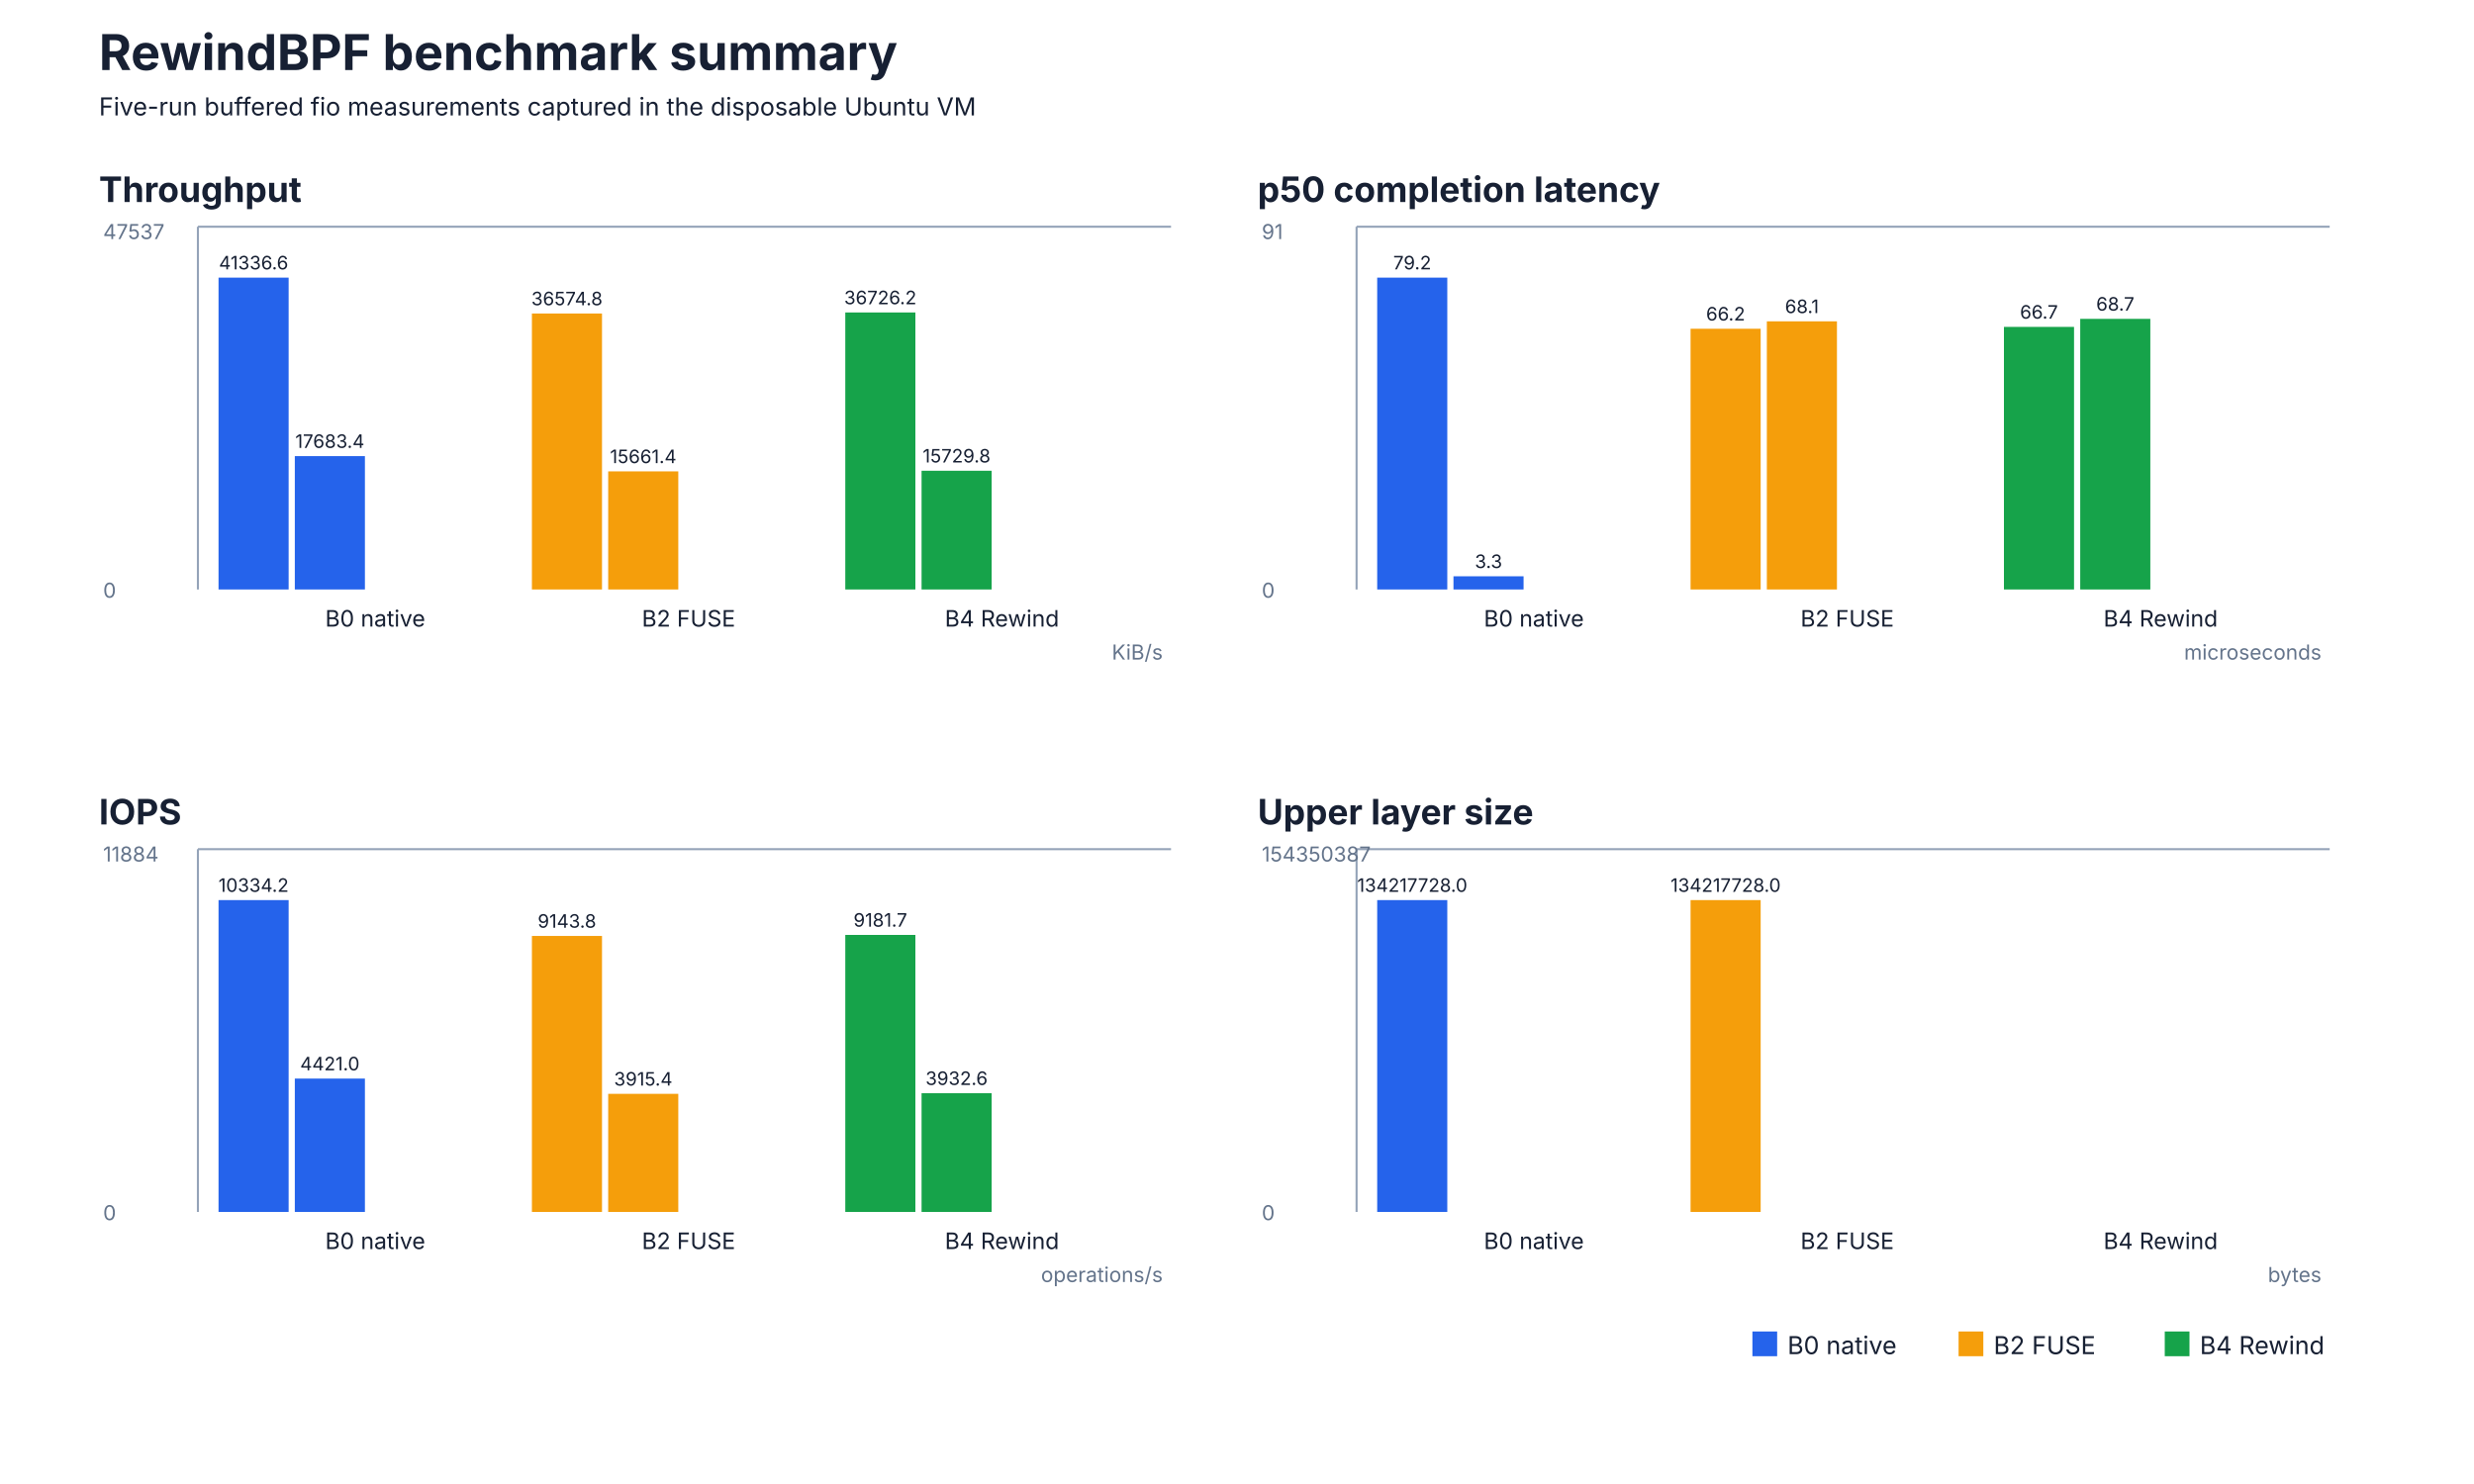
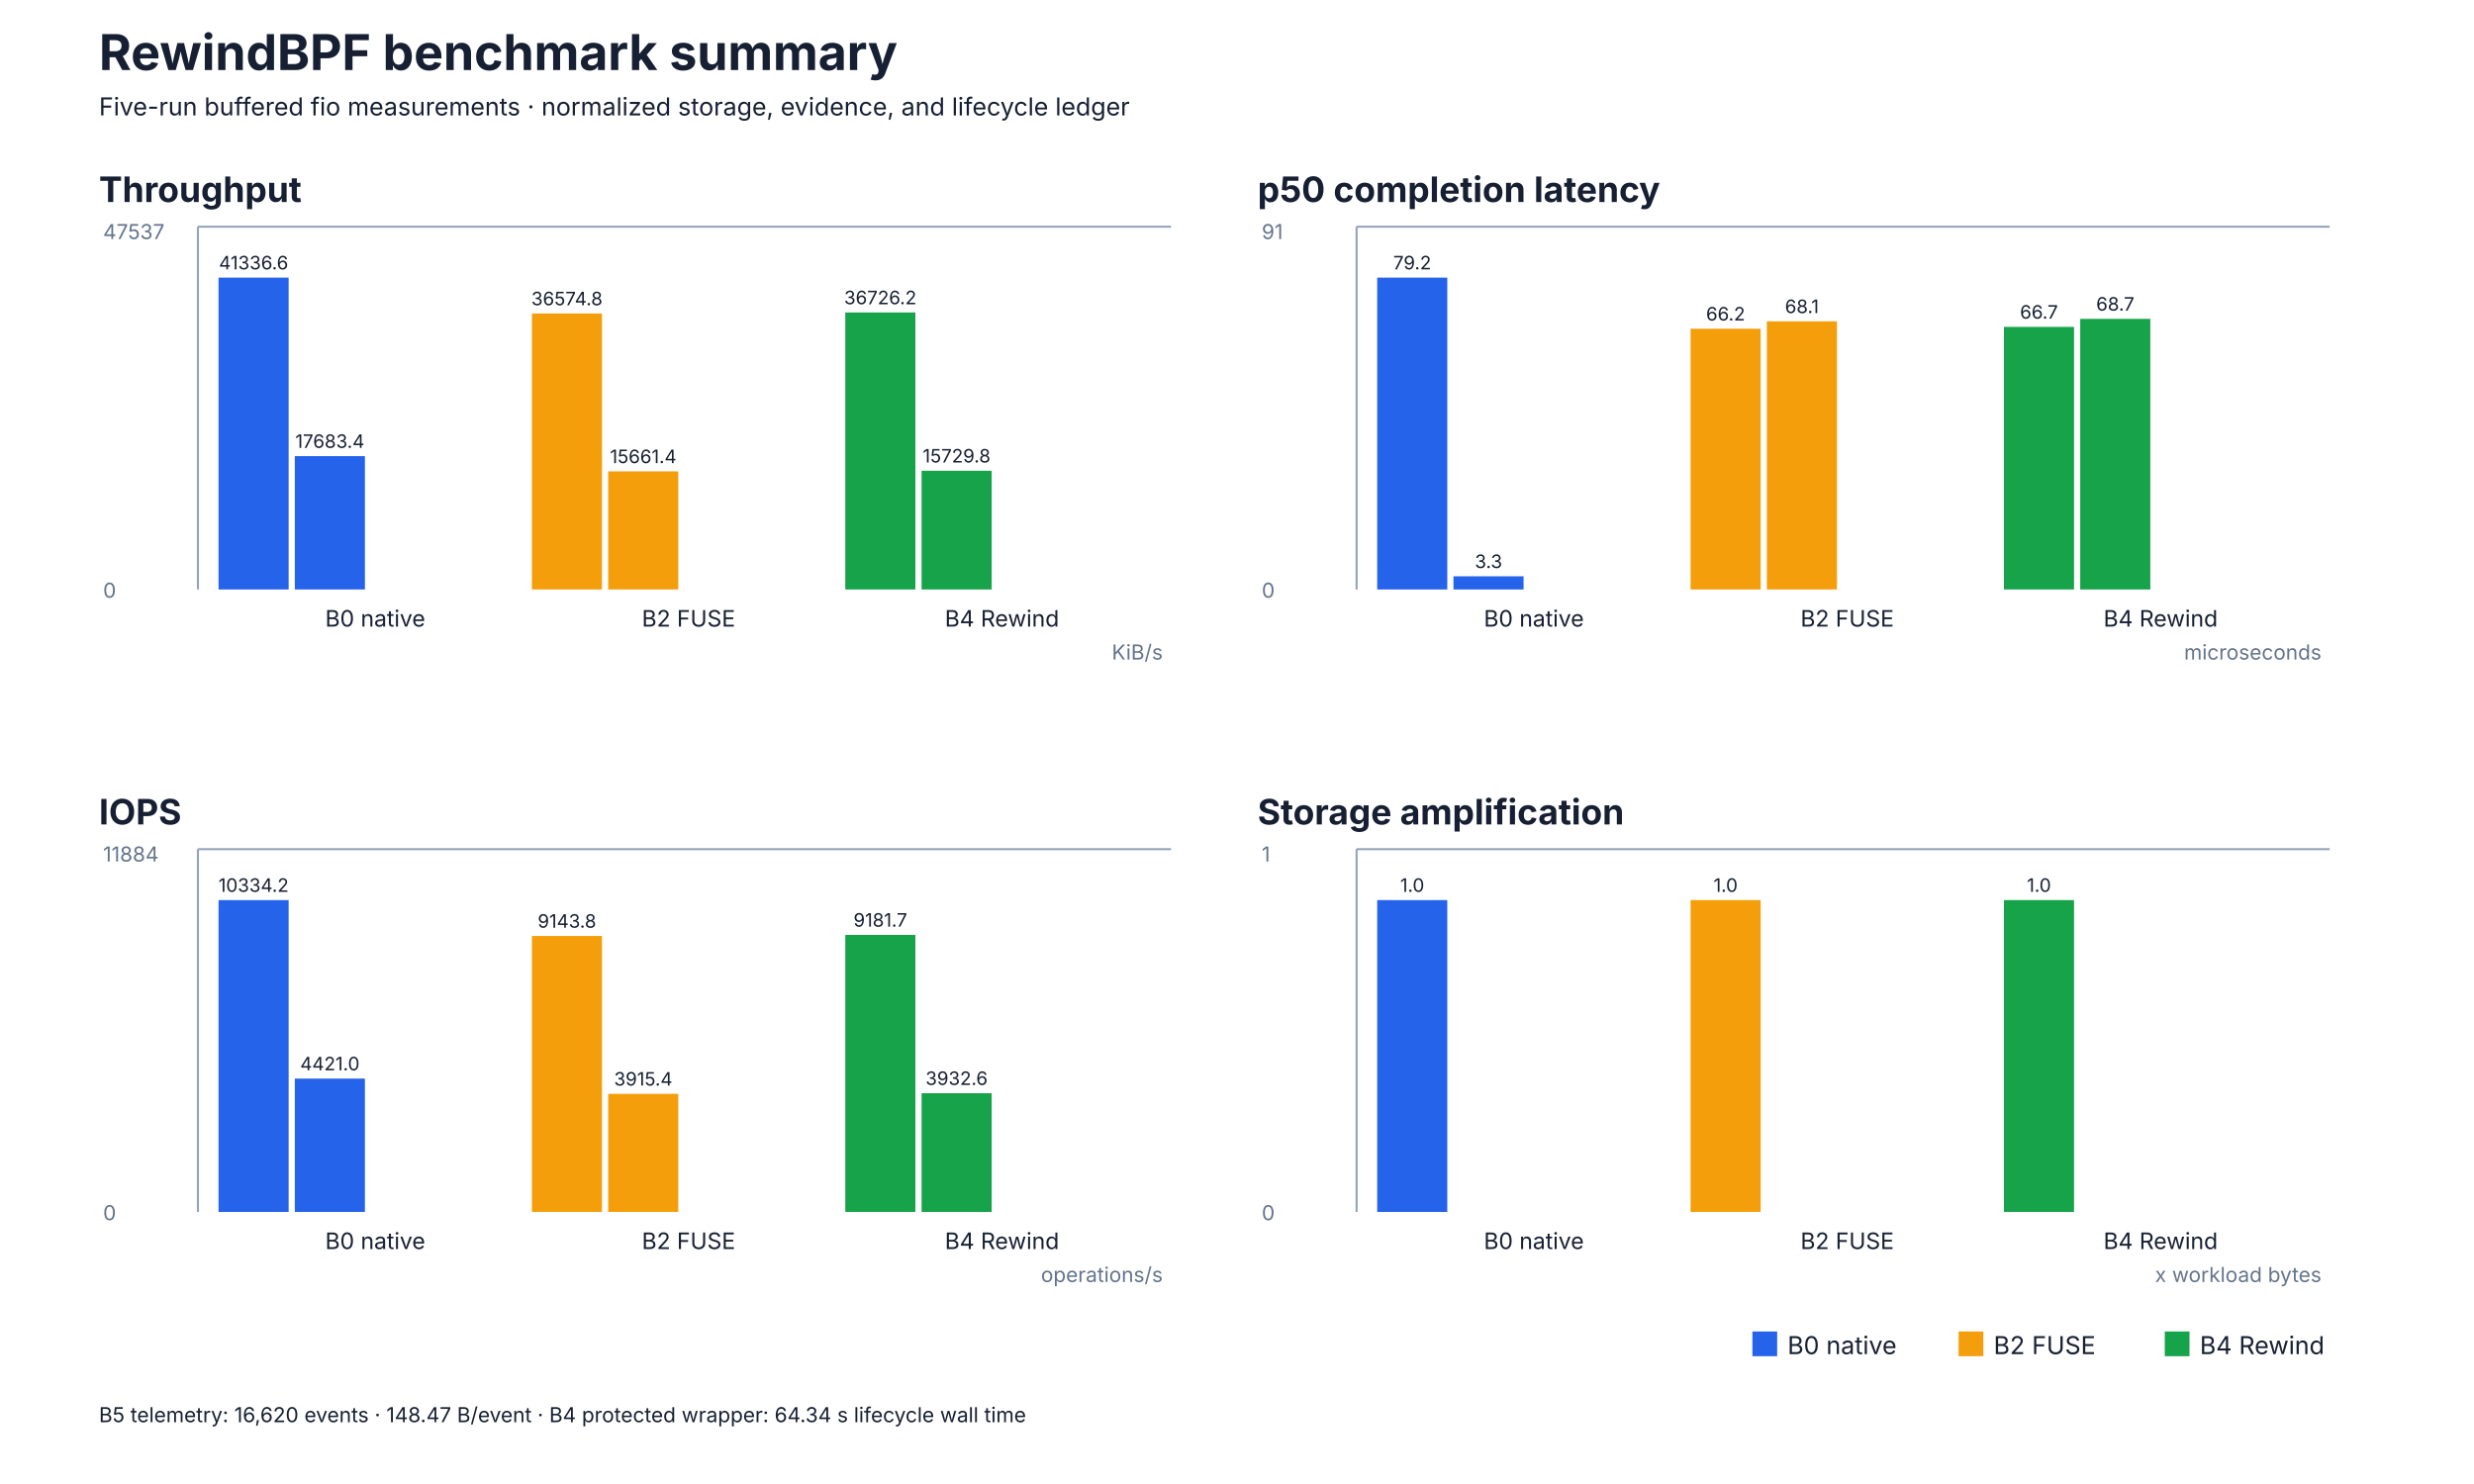
<svg xmlns="http://www.w3.org/2000/svg" width="1200" height="720" viewBox="0 0 1200 720">
  <style>text{font-family:Inter,Arial,sans-serif;fill:#172033}.title{font-size:17px;font-weight:700}.axis{stroke:#94a3b8;stroke-width:1}.tick,.unit{font-size:10px;fill:#64748b}.label{font-size:11px}.value{font-size:9px}.legend{font-size:12px}</style>
  <rect width="1200" height="720" fill="#ffffff" />
  <text x="48" y="34" font-size="24" font-weight="700">RewindBPF benchmark summary</text>
-   <text x="48" y="56" font-size="12" fill="#64748b">Five-run buffered fio measurements captured in the disposable Ubuntu VM</text>
+   <text x="48" y="56" font-size="12" fill="#64748b">Five-run buffered fio measurements · normalized storage, evidence, and lifecycle ledger</text>
  <text x="48" y="98" class="title">Throughput</text>
  <line x1="96" y1="110" x2="568" y2="110" class="axis" />
  <line x1="96" y1="110" x2="96" y2="286" class="axis" />
  <text x="50" y="290" class="tick">0</text>
  <text x="50" y="116" class="tick">47537</text>
  <rect x="106.0" y="134.7" width="34.0" height="151.3" fill="#2563eb" />
  <text x="123.0" y="130.7" text-anchor="middle" class="value">41336.6</text>
  <rect x="143.0" y="221.3" width="34.0" height="64.7" fill="#2563eb" />
  <text x="160.0" y="217.3" text-anchor="middle" class="value">17683.4</text>
  <text x="182.0" y="304" text-anchor="middle" class="label">B0 native</text>
  <rect x="258.0" y="152.1" width="34.0" height="133.9" fill="#f59e0b" />
  <text x="275.0" y="148.1" text-anchor="middle" class="value">36574.8</text>
  <rect x="295.0" y="228.7" width="34.0" height="57.3" fill="#f59e0b" />
  <text x="312.0" y="224.7" text-anchor="middle" class="value">15661.4</text>
  <text x="334.0" y="304" text-anchor="middle" class="label">B2 FUSE</text>
  <rect x="410.0" y="151.6" width="34.0" height="134.4" fill="#16a34a" />
  <text x="427.0" y="147.6" text-anchor="middle" class="value">36726.2</text>
  <rect x="447.0" y="228.4" width="34.0" height="57.6" fill="#16a34a" />
  <text x="464.0" y="224.4" text-anchor="middle" class="value">15729.8</text>
  <text x="486.0" y="304" text-anchor="middle" class="label">B4 Rewind</text>
  <text x="564" y="320" text-anchor="end" class="unit">KiB/s</text>
  <text x="610" y="98" class="title">p50 completion latency</text>
  <line x1="658" y1="110" x2="1130" y2="110" class="axis" />
  <line x1="658" y1="110" x2="658" y2="286" class="axis" />
  <text x="612" y="290" class="tick">0</text>
  <text x="612" y="116" class="tick">91</text>
  <rect x="668.0" y="134.7" width="34.0" height="151.3" fill="#2563eb" />
  <text x="685.0" y="130.7" text-anchor="middle" class="value">79.2</text>
  <rect x="705.0" y="279.6" width="34.0" height="6.4" fill="#2563eb" />
  <text x="722.0" y="275.6" text-anchor="middle" class="value">3.3</text>
  <text x="744.0" y="304" text-anchor="middle" class="label">B0 native</text>
  <rect x="820.0" y="159.5" width="34.0" height="126.5" fill="#f59e0b" />
  <text x="837.0" y="155.5" text-anchor="middle" class="value">66.2</text>
  <rect x="857.0" y="155.9" width="34.0" height="130.1" fill="#f59e0b" />
  <text x="874.0" y="151.9" text-anchor="middle" class="value">68.1</text>
  <text x="896.0" y="304" text-anchor="middle" class="label">B2 FUSE</text>
  <rect x="972.0" y="158.6" width="34.0" height="127.4" fill="#16a34a" />
  <text x="989.0" y="154.6" text-anchor="middle" class="value">66.7</text>
  <rect x="1009.0" y="154.7" width="34.0" height="131.3" fill="#16a34a" />
  <text x="1026.0" y="150.7" text-anchor="middle" class="value">68.7</text>
  <text x="1048.0" y="304" text-anchor="middle" class="label">B4 Rewind</text>
  <text x="1126" y="320" text-anchor="end" class="unit">microseconds</text>
  <text x="48" y="400" class="title">IOPS</text>
  <line x1="96" y1="412" x2="568" y2="412" class="axis" />
  <line x1="96" y1="412" x2="96" y2="588" class="axis" />
  <text x="50" y="592" class="tick">0</text>
  <text x="50" y="418" class="tick">11884</text>
  <rect x="106.0" y="436.7" width="34.0" height="151.3" fill="#2563eb" />
  <text x="123.0" y="432.7" text-anchor="middle" class="value">10334.2</text>
  <rect x="143.0" y="523.3" width="34.0" height="64.7" fill="#2563eb" />
  <text x="160.0" y="519.3" text-anchor="middle" class="value">4421.0</text>
  <text x="182.0" y="606" text-anchor="middle" class="label">B0 native</text>
  <rect x="258.0" y="454.1" width="34.0" height="133.9" fill="#f59e0b" />
  <text x="275.0" y="450.1" text-anchor="middle" class="value">9143.8</text>
  <rect x="295.0" y="530.7" width="34.0" height="57.3" fill="#f59e0b" />
  <text x="312.0" y="526.7" text-anchor="middle" class="value">3915.4</text>
  <text x="334.0" y="606" text-anchor="middle" class="label">B2 FUSE</text>
  <rect x="410.0" y="453.6" width="34.0" height="134.4" fill="#16a34a" />
  <text x="427.0" y="449.6" text-anchor="middle" class="value">9181.7</text>
  <rect x="447.0" y="530.4" width="34.0" height="57.6" fill="#16a34a" />
  <text x="464.0" y="526.4" text-anchor="middle" class="value">3932.6</text>
  <text x="486.0" y="606" text-anchor="middle" class="label">B4 Rewind</text>
  <text x="564" y="622" text-anchor="end" class="unit">operations/s</text>
-   <text x="610" y="400" class="title">Upper layer size</text>
+   <text x="610" y="400" class="title">Storage amplification</text>
  <line x1="658" y1="412" x2="1130" y2="412" class="axis" />
  <line x1="658" y1="412" x2="658" y2="588" class="axis" />
  <text x="612" y="592" class="tick">0</text>
-   <text x="612" y="418" class="tick">154350387</text>
+   <text x="612" y="418" class="tick">1</text>
  <rect x="668.0" y="436.7" width="34.0" height="151.3" fill="#2563eb" />
-   <text x="685.0" y="432.7" text-anchor="middle" class="value">134217728.0</text>
+   <text x="685.0" y="432.7" text-anchor="middle" class="value">1.0</text>
  <text x="744.0" y="606" text-anchor="middle" class="label">B0 native</text>
  <rect x="820.0" y="436.7" width="34.0" height="151.3" fill="#f59e0b" />
-   <text x="837.0" y="432.7" text-anchor="middle" class="value">134217728.0</text>
+   <text x="837.0" y="432.7" text-anchor="middle" class="value">1.0</text>
  <text x="896.0" y="606" text-anchor="middle" class="label">B2 FUSE</text>
+   <rect x="972.0" y="436.7" width="34.0" height="151.3" fill="#16a34a" />
+   <text x="989.0" y="432.7" text-anchor="middle" class="value">1.0</text>
  <text x="1048.0" y="606" text-anchor="middle" class="label">B4 Rewind</text>
-   <text x="1126" y="622" text-anchor="end" class="unit">bytes</text>
+   <text x="1126" y="622" text-anchor="end" class="unit">x workload bytes</text>
  <rect x="850" y="646" width="12" height="12" fill="#2563eb" />
  <text x="867" y="657" class="legend">B0 native</text>
  <rect x="950" y="646" width="12" height="12" fill="#f59e0b" />
  <text x="967" y="657" class="legend">B2 FUSE</text>
  <rect x="1050" y="646" width="12" height="12" fill="#16a34a" />
  <text x="1067" y="657" class="legend">B4 Rewind</text>
+   <text x="48" y="690" font-size="10" fill="#64748b">B5 telemetry: 16,620 events · 148.47 B/event · B4 protected wrapper: 64.34 s lifecycle wall time</text>
</svg>
